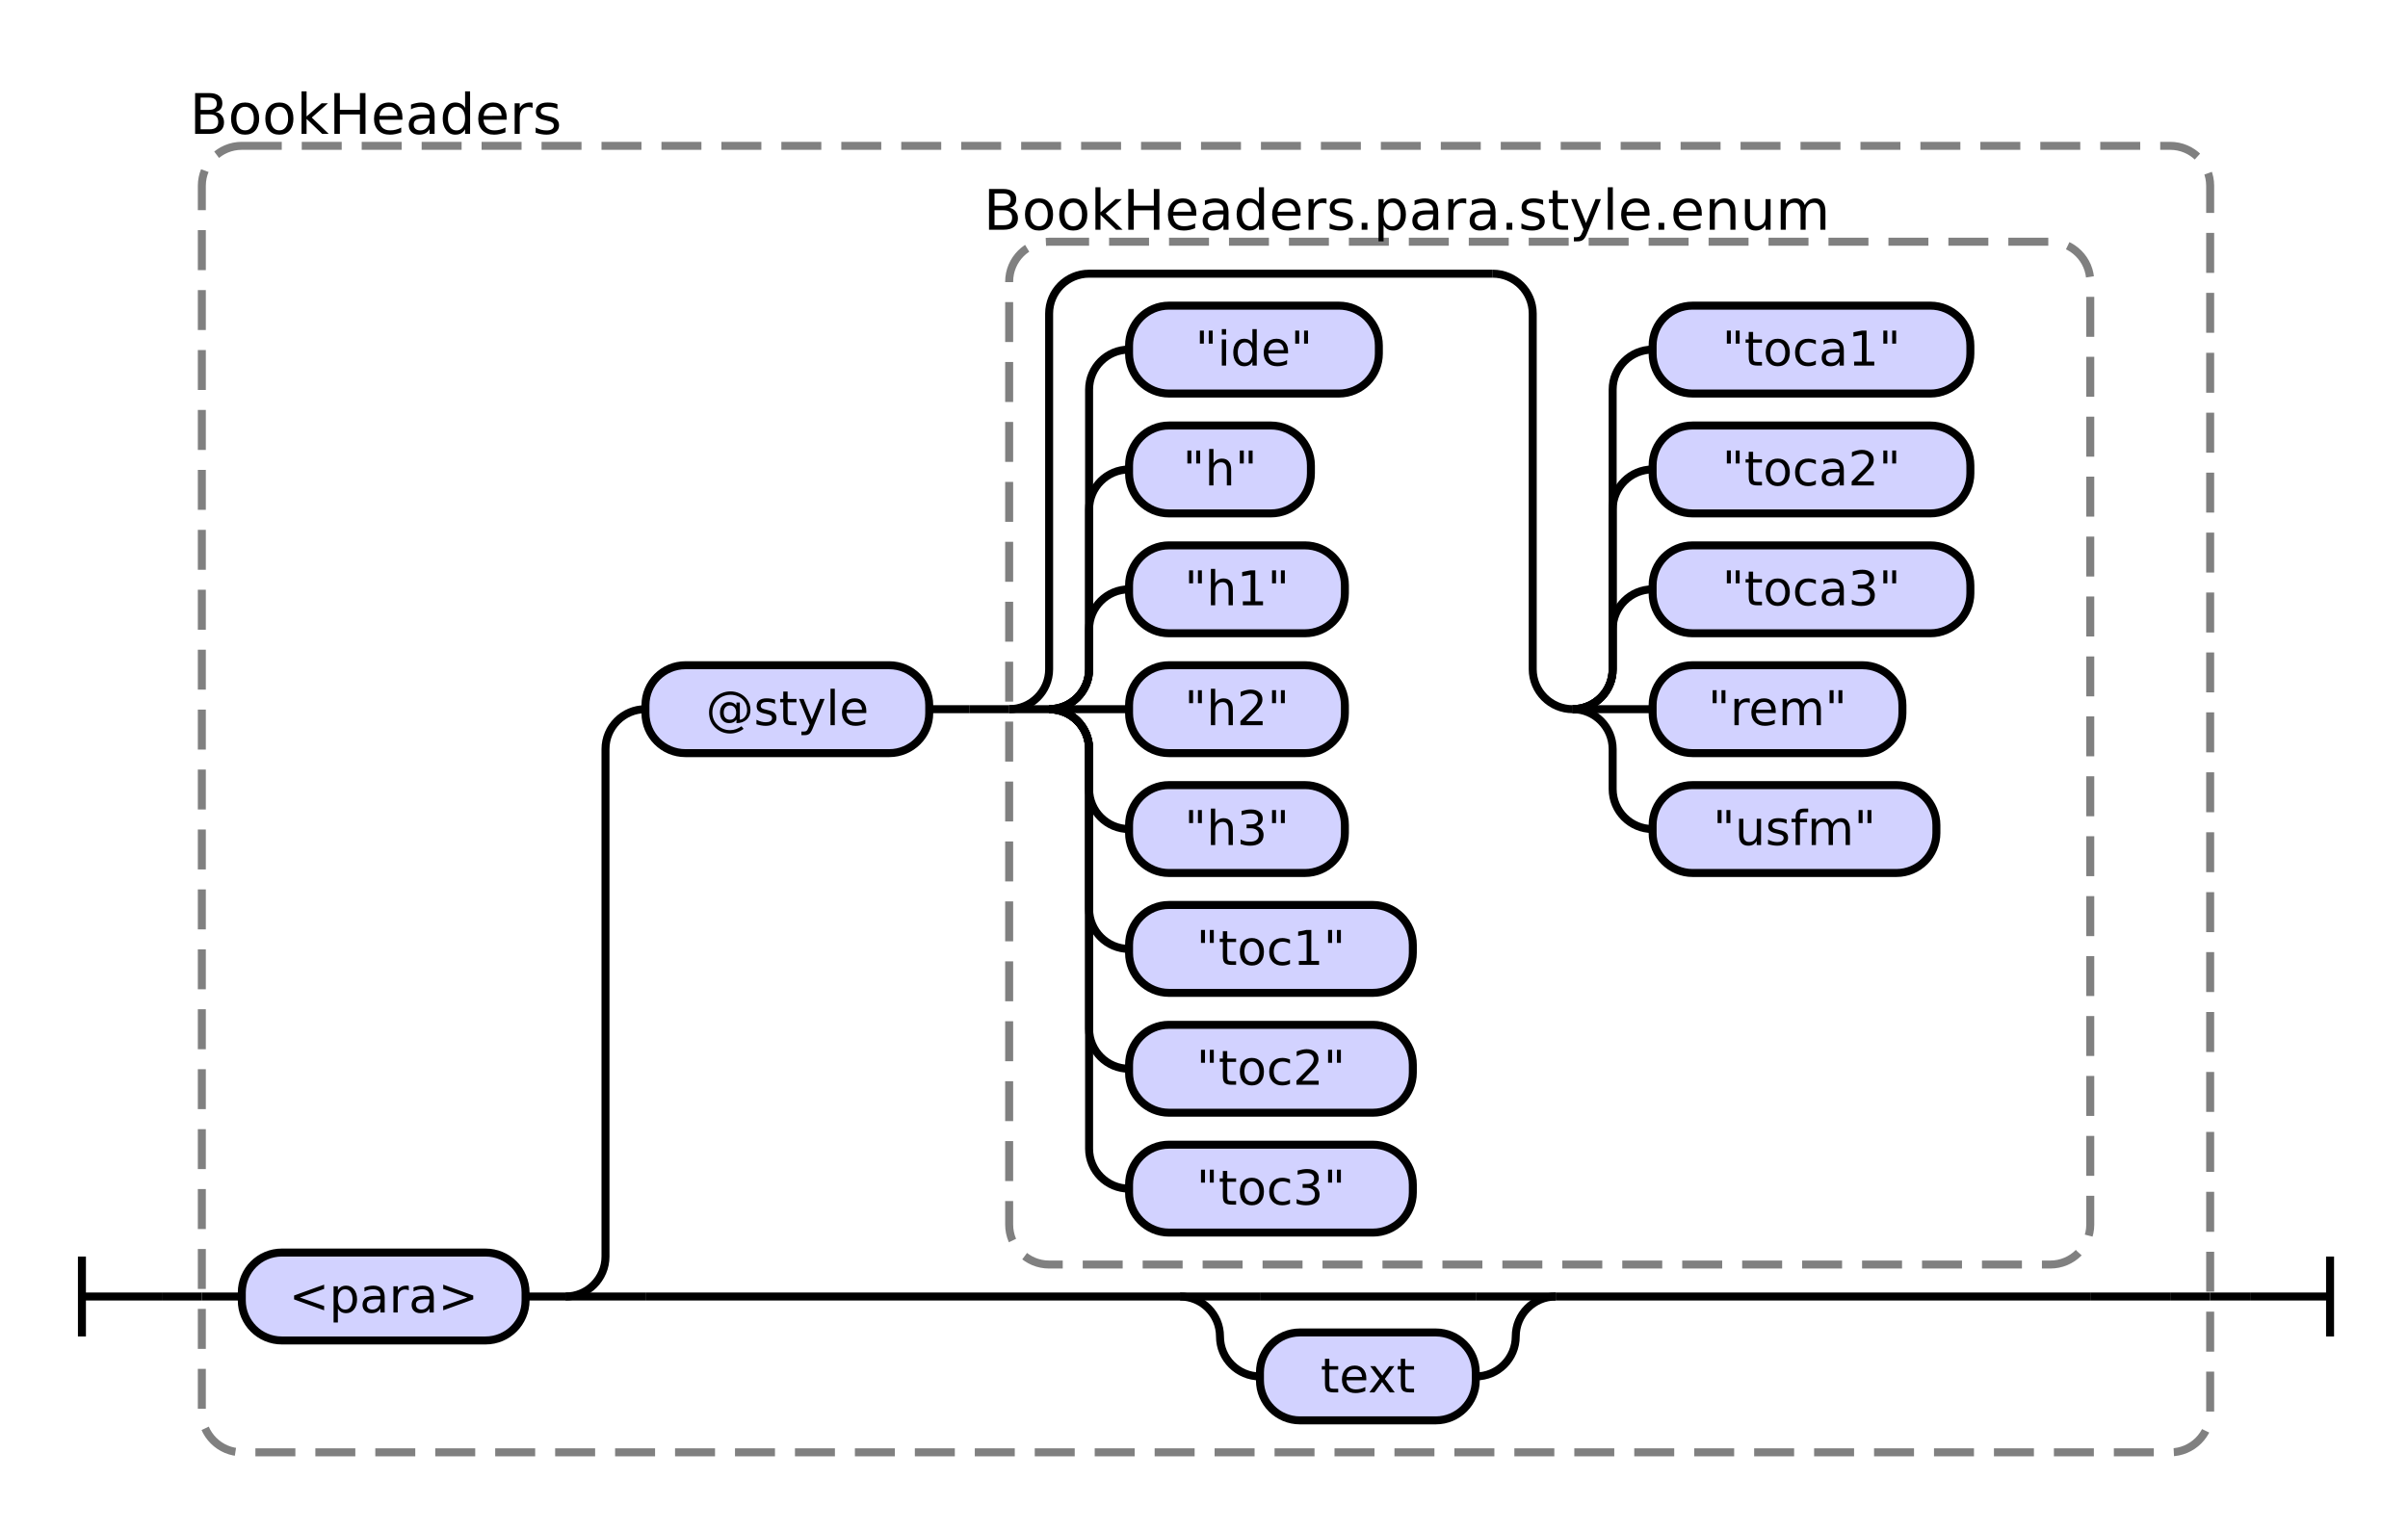
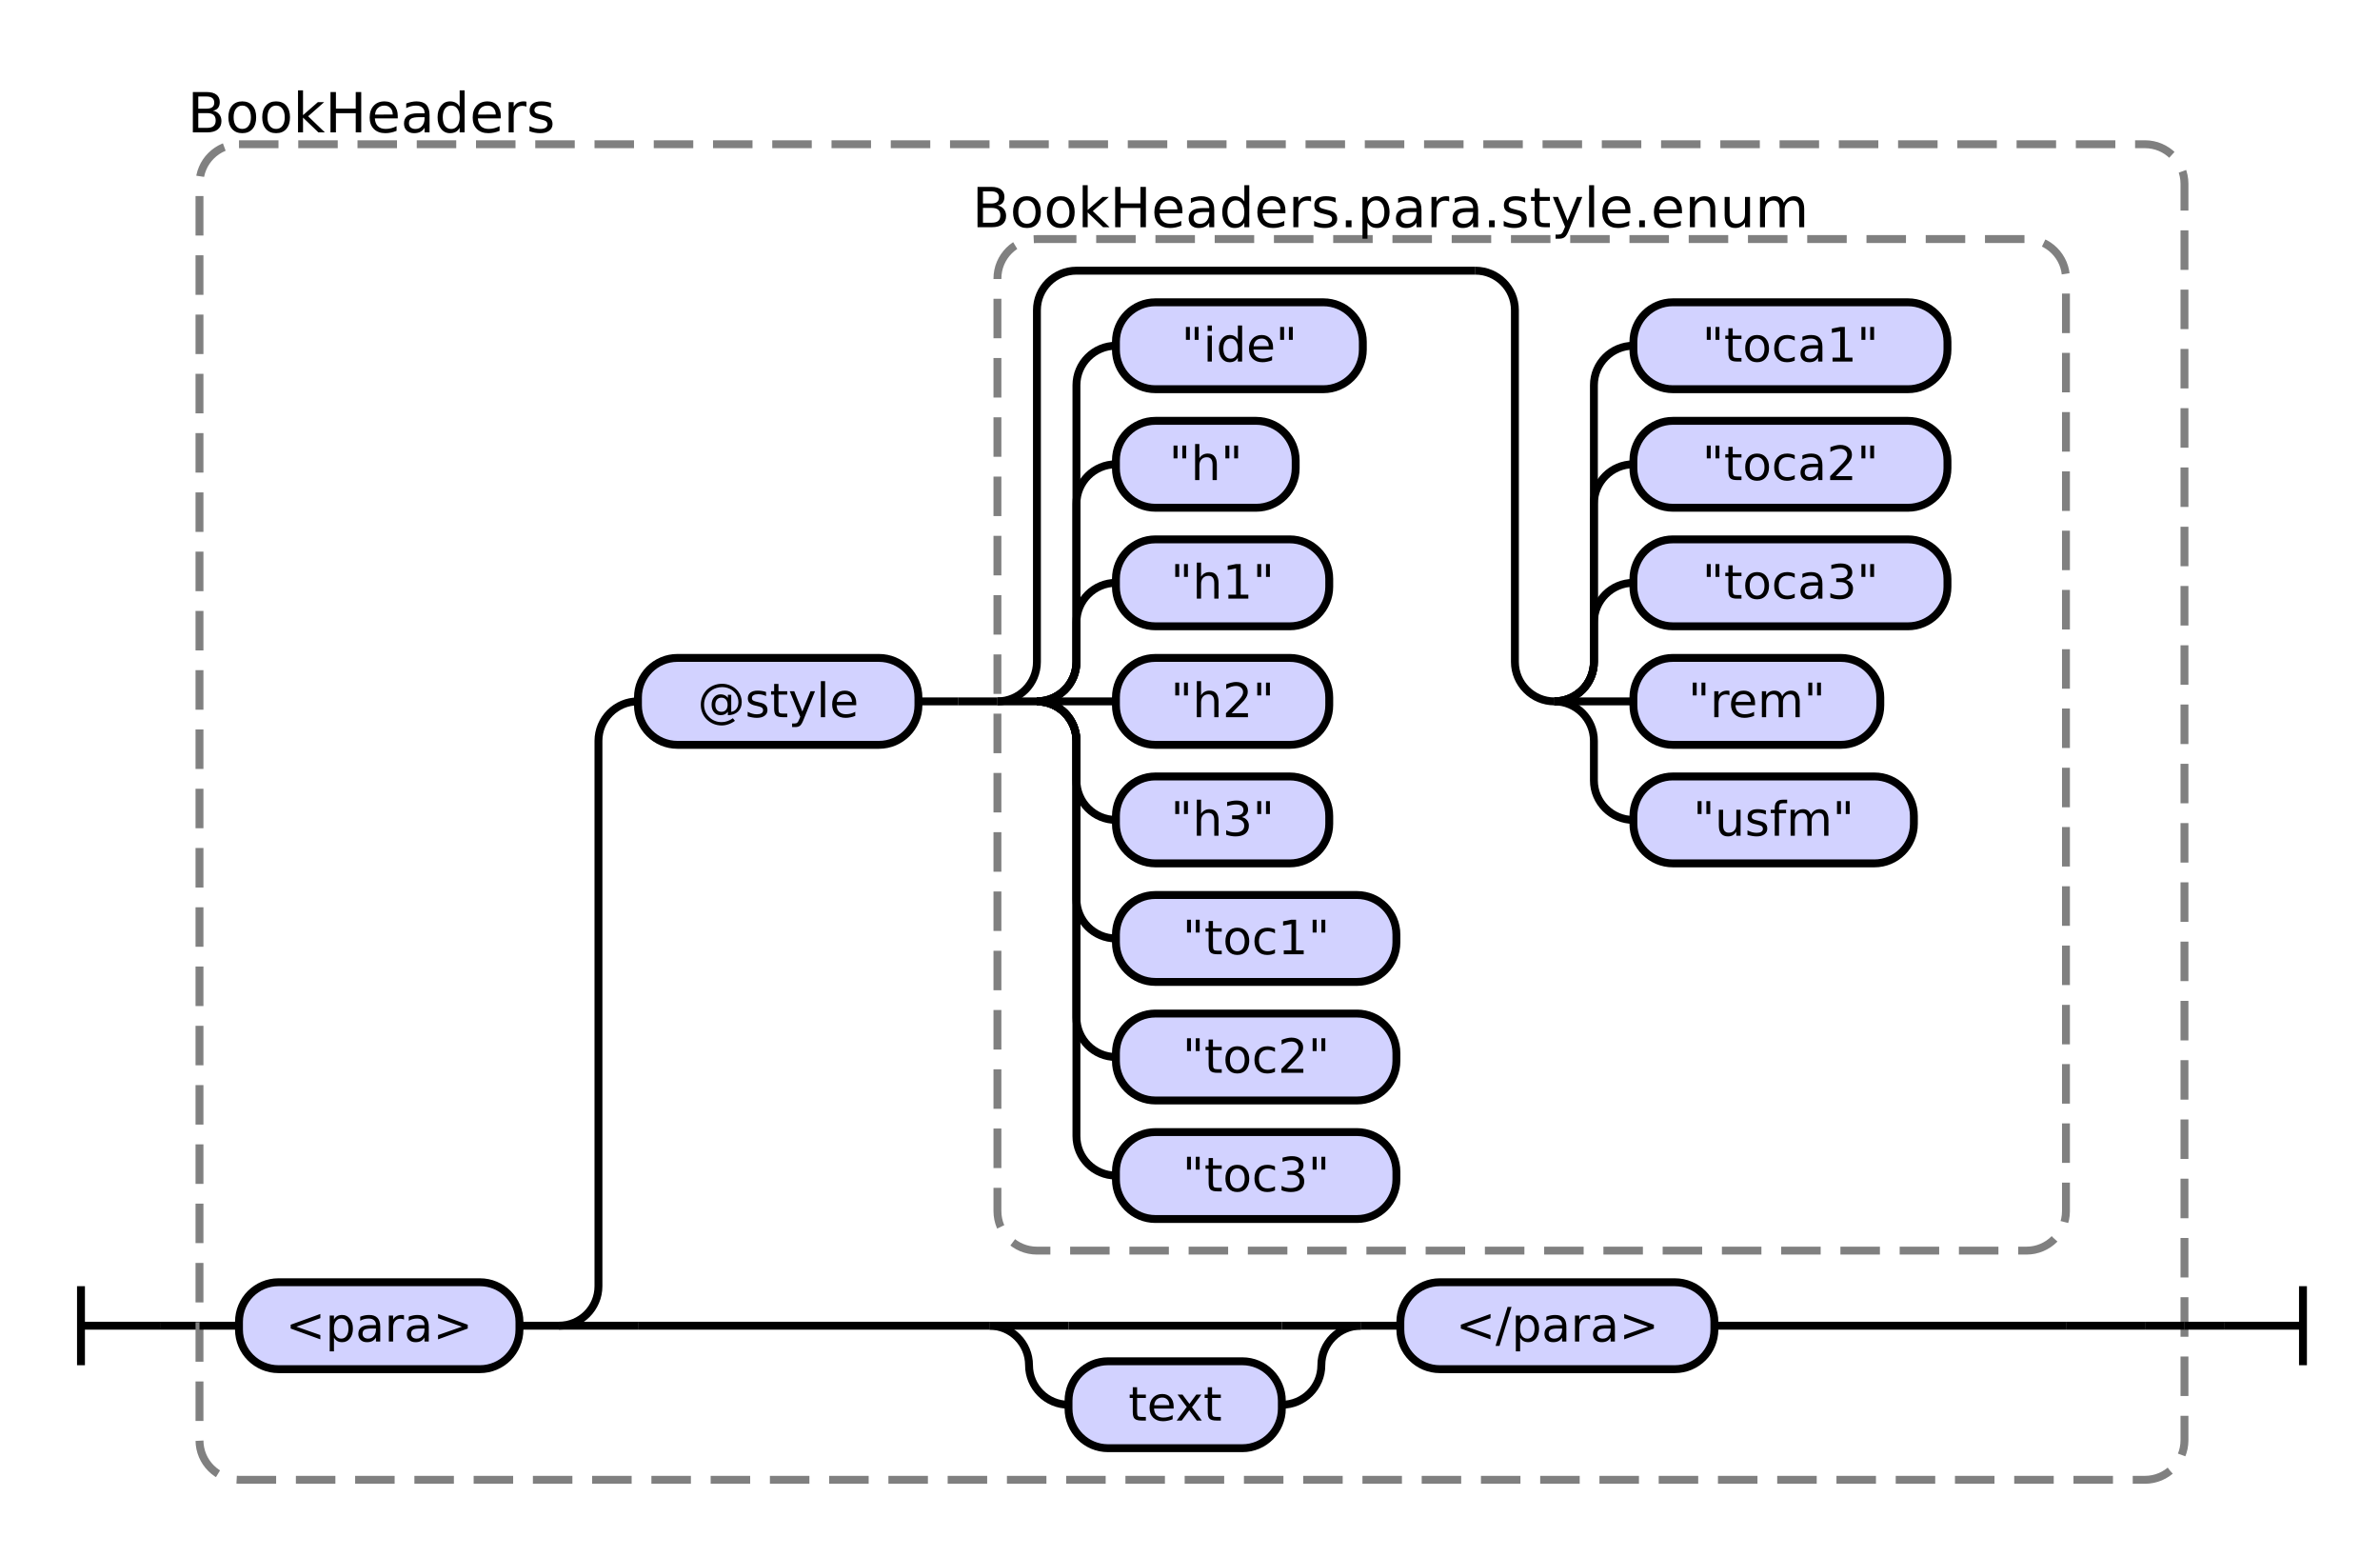
- <svg xmlns="http://www.w3.org/2000/svg" class="railroad-diagram" height="383" viewBox="0 0 602.5 383" width="602.5">
+ <svg xmlns="http://www.w3.org/2000/svg" class="railroad-diagram" height="394" viewBox="0 0 602.5 394" width="602.5">
  <g transform="translate(.5 .5)">
    <style>/*  */
    svg.railroad-diagram {
        background-color:hsl(30,20%,95%);
    }
    svg.railroad-diagram path {
        stroke-width: 2;
        stroke: black;
        fill: none;
    }
    svg.railroad-diagram text {
        font-size: 12px;
        text-anchor: middle;
        font-family: DejaVu Sans;
    }
    svg.railroad-diagram text.label {
        text-anchor:start;
    }
    svg.railroad-diagram text.comment {
        font-family: DejaVu Sans;
        font-size: 14px;
    }
    svg.railroad-diagram rect{
        stroke-width: 2;
        stroke:black;
        fill: rgb(210, 210, 255);
    }
    svg.railroad-diagram rect.group-box {
        stroke: gray;
        stroke-dasharray: 10 5;
        fill: none;
    }
    .terminal {
        font-family: DejaVu Sans;
    }

/*  */
</style>
    <g>
-       <path d="M 20 314 v 20 m 0 -10 h 20" />
+       <path d="M 20 325 v 20 m 0 -10 h 20" />
    </g>
-     <path d="M 40 324 h 10" />
+     <path d="M 40 335 h 10" />
    <g>
-       <path d="M 50 324 h 0.0" />
-       <path d="M 552.5 324 h 0.0" />
-       <rect class="group-box" height="327" rx="10" ry="10" width="502.5" x="50.0" y="36" />
+       <path d="M 50 335 h 0.0" />
+       <path d="M 552.5 335 h 0.0" />
+       <rect class="group-box" height="338" rx="10" ry="10" width="502.5" x="50.0" y="36" />
      <g>
-         <path d="M 50.0 324 h 10.0" />
-         <path d="M 542.5 324 h 10.0" />
+         <path d="M 50.0 335 h 10.0" />
+         <path d="M 542.5 335 h 10.0" />
        <g class="terminal ">
-           <path d="M 60.0 324 h 0.0" />
-           <path d="M 131.0 324 h 0.0" />
-           <rect height="22" rx="10" ry="10" width="71.0" x="60.0" y="313" />
-           <text x="95.5" y="328">&lt;para&gt;</text>
+           <path d="M 60.0 335 h 0.0" />
+           <path d="M 131.0 335 h 0.0" />
+           <rect height="22" rx="10" ry="10" width="71.0" x="60.0" y="324" />
+           <text x="95.5" y="339">&lt;para&gt;</text>
        </g>
-         <path d="M 131.0 324 h 10" />
+         <path d="M 131.0 335 h 10" />
        <g>
-           <path d="M 141.0 324 h 0.0" />
-           <path d="M 542.5 324 h 0.0" />
-           <path d="M 141.0 324 a 10 10 0 0 0 10 -10 v -127 a 10 10 0 0 1 10 -10" />
+           <path d="M 141.0 335 h 0.0" />
+           <path d="M 542.5 335 h 0.0" />
+           <path d="M 141.0 335 a 10 10 0 0 0 10 -10 v -138 a 10 10 0 0 1 10 -10" />
          <g>
            <path d="M 161.0 177 h 0.0" />
            <path d="M 522.5 177 h 0.0" />
            <g class="terminal ">
              <path d="M 161.0 177 h 0.0" />
              <path d="M 232.0 177 h 0.0" />
              <rect height="22" rx="10" ry="10" width="71.0" x="161.0" y="166" />
              <text x="196.5" y="181">@style</text>
            </g>
            <path d="M 232.0 177 h 10" />
            <path d="M 242.0 177 h 10" />
            <g>
              <path d="M 252.0 177 h 0.0" />
              <path d="M 522.5 177 h 0.0" />
              <rect class="group-box" height="256" rx="10" ry="10" width="270.5" x="252.0" y="60" />
              <g>
                <path d="M 252.0 177 h 0.0" />
                <path d="M 522.5 177 h 0.0" />
                <path d="M 252.0 177 a 10 10 0 0 0 10 -10 v -89 a 10 10 0 0 1 10 -10 h 101.0" />
                <path d="M 252.0 177 h 10" />
                <g>
                  <path d="M 262.0 177 h 0.0" />
                  <path d="M 262.0 177 a 10 10 0 0 0 10 -10 v -10 a 10 10 0 0 1 10 -10" />
                  <g class="terminal ">
                    <path d="M 282.0 147 h 0.0" />
                    <path d="M 336.0 147 h 0.0" />
                    <rect height="22" rx="10" ry="10" width="54.0" x="282.0" y="136" />
                    <text x="309.0" y="151">"h1"</text>
                  </g>
                  <path d="M 262.0 177 a 10 10 0 0 0 10 -10 v -40 a 10 10 0 0 1 10 -10" />
                  <g class="terminal ">
                    <path d="M 282.0 117 h 0.0" />
                    <path d="M 327.5 117 h 0.0" />
                    <rect height="22" rx="10" ry="10" width="45.5" x="282.0" y="106" />
                    <text x="304.75" y="121">"h"</text>
                  </g>
                  <path d="M 262.0 177 a 10 10 0 0 0 10 -10 v -70 a 10 10 0 0 1 10 -10" />
                  <g class="terminal ">
                    <path d="M 282.0 87 h 0.0" />
                    <path d="M 344.5 87 h 0.0" />
                    <rect height="22" rx="10" ry="10" width="62.5" x="282.0" y="76" />
                    <text x="313.25" y="91">"ide"</text>
                  </g>
                  <path d="M 262.0 177 h 20" />
                  <g class="terminal ">
                    <path d="M 282.0 177 h 0.0" />
                    <path d="M 336.0 177 h 0.0" />
                    <rect height="22" rx="10" ry="10" width="54.0" x="282.0" y="166" />
                    <text x="309.0" y="181">"h2"</text>
                  </g>
                  <path d="M 262.0 177 a 10 10 0 0 1 10 10 v 10 a 10 10 0 0 0 10 10" />
                  <g class="terminal ">
                    <path d="M 282.0 207 h 0.0" />
                    <path d="M 336.0 207 h 0.0" />
                    <rect height="22" rx="10" ry="10" width="54.0" x="282.0" y="196" />
                    <text x="309.0" y="211">"h3"</text>
                  </g>
                  <path d="M 262.0 177 a 10 10 0 0 1 10 10 v 40 a 10 10 0 0 0 10 10" />
                  <g class="terminal ">
                    <path d="M 282.0 237 h 0.0" />
                    <path d="M 353.0 237 h 0.0" />
                    <rect height="22" rx="10" ry="10" width="71.0" x="282.0" y="226" />
                    <text x="317.5" y="241">"toc1"</text>
                  </g>
                  <path d="M 262.0 177 a 10 10 0 0 1 10 10 v 70 a 10 10 0 0 0 10 10" />
                  <g class="terminal ">
                    <path d="M 282.0 267 h 0.0" />
                    <path d="M 353.0 267 h 0.0" />
                    <rect height="22" rx="10" ry="10" width="71.0" x="282.0" y="256" />
                    <text x="317.5" y="271">"toc2"</text>
                  </g>
                  <path d="M 262.0 177 a 10 10 0 0 1 10 10 v 100 a 10 10 0 0 0 10 10" />
                  <g class="terminal ">
                    <path d="M 282.0 297 h 0.0" />
                    <path d="M 353.0 297 h 0.0" />
                    <rect height="22" rx="10" ry="10" width="71.0" x="282.0" y="286" />
                    <text x="317.5" y="301">"toc3"</text>
                  </g>
                </g>
                <path d="M 373.0 68 a 10 10 0 0 1 10 10 v 89 a 10 10 0 0 0 10 10" />
                <g>
                  <path d="M 393.0 177 h 0.0" />
                  <path d="M 393.0 177 a 10 10 0 0 0 10 -10 v -10 a 10 10 0 0 1 10 -10" />
                  <g class="terminal ">
                    <path d="M 413.0 147 h 0.0" />
                    <path d="M 492.5 147 h 0.0" />
                    <rect height="22" rx="10" ry="10" width="79.5" x="413.0" y="136" />
                    <text x="452.75" y="151">"toca3"</text>
                  </g>
                  <path d="M 393.0 177 a 10 10 0 0 0 10 -10 v -40 a 10 10 0 0 1 10 -10" />
                  <g class="terminal ">
                    <path d="M 413.0 117 h 0.0" />
                    <path d="M 492.5 117 h 0.0" />
                    <rect height="22" rx="10" ry="10" width="79.5" x="413.0" y="106" />
                    <text x="452.75" y="121">"toca2"</text>
                  </g>
                  <path d="M 393.0 177 a 10 10 0 0 0 10 -10 v -70 a 10 10 0 0 1 10 -10" />
                  <g class="terminal ">
                    <path d="M 413.0 87 h 0.0" />
                    <path d="M 492.5 87 h 0.0" />
                    <rect height="22" rx="10" ry="10" width="79.5" x="413.0" y="76" />
                    <text x="452.75" y="91">"toca1"</text>
                  </g>
                  <path d="M 393.0 177 h 20" />
                  <g class="terminal ">
                    <path d="M 413.0 177 h 0.0" />
                    <path d="M 475.5 177 h 0.0" />
                    <rect height="22" rx="10" ry="10" width="62.5" x="413.0" y="166" />
                    <text x="444.25" y="181">"rem"</text>
                  </g>
                  <path d="M 393.0 177 a 10 10 0 0 1 10 10 v 10 a 10 10 0 0 0 10 10" />
                  <g class="terminal ">
                    <path d="M 413.0 207 h 0.0" />
                    <path d="M 484.0 207 h 0.0" />
                    <rect height="22" rx="10" ry="10" width="71.0" x="413.0" y="196" />
                    <text x="448.5" y="211">"usfm"</text>
                  </g>
                </g>
              </g>
              <g class="non-terminal ">
                <path d="M 252.0 52 h 0.0" />
                <path d="M 451.0 52 h 0.0" />
                <text class="comment" x="351.5" y="57">BookHeaders.para.style.enum</text>
              </g>
            </g>
          </g>
-           <path d="M 141.0 324 h 20" />
+           <path d="M 141.0 335 h 20" />
          <g>
-             <path d="M 161.0 324 h 133.75" />
-             <path d="M 388.75 324 h 133.75" />
-             <path d="M 294.75 324 h 20" />
+             <path d="M 161.0 335 h 89.0" />
+             <path d="M 433.5 335 h 89.0" />
            <g>
-               <path d="M 314.75 324 h 54.0" />
-             </g>
-             <path d="M 368.75 324 h 20" />
-             <path d="M 294.75 324 a 10 10 0 0 1 10 10 v 0 a 10 10 0 0 0 10 10" />
+               <path d="M 250.0 335 h 0.0" />
+               <path d="M 344.0 335 h 0.0" />
+               <path d="M 250.0 335 h 20" />
+               <g>
+                 <path d="M 270.0 335 h 54.0" />
+               </g>
+               <path d="M 324.0 335 h 20" />
+               <path d="M 250.0 335 a 10 10 0 0 1 10 10 v 0 a 10 10 0 0 0 10 10" />
+               <g class="terminal ">
+                 <path d="M 270.0 355 h 0.0" />
+                 <path d="M 324.0 355 h 0.0" />
+                 <rect height="22" rx="10" ry="10" width="54.0" x="270.0" y="344" />
+                 <text x="297.0" y="359">text</text>
+               </g>
+               <path d="M 324.0 355 a 10 10 0 0 0 10 -10 v 0 a 10 10 0 0 1 10 -10" />
+             </g>
+             <path d="M 344.0 335 h 10" />
            <g class="terminal ">
-               <path d="M 314.75 344 h 0.0" />
-               <path d="M 368.75 344 h 0.0" />
-               <rect height="22" rx="10" ry="10" width="54.0" x="314.75" y="333" />
-               <text x="341.75" y="348">text</text>
-             </g>
-             <path d="M 368.75 344 a 10 10 0 0 0 10 -10 v 0 a 10 10 0 0 1 10 -10" />
+               <path d="M 354.0 335 h 0.0" />
+               <path d="M 433.5 335 h 0.0" />
+               <rect height="22" rx="10" ry="10" width="79.5" x="354.0" y="324" />
+               <text x="393.75" y="339">&lt;/para&gt;</text>
+             </g>
          </g>
-           <path d="M 522.5 324 h 20" />
+           <path d="M 522.5 335 h 20" />
        </g>
      </g>
      <g class="non-terminal ">
        <path d="M 50.0 28 h 0.0" />
        <path d="M 137.0 28 h 0.0" />
        <text class="comment" x="93.5" y="33">BookHeaders</text>
      </g>
    </g>
-     <path d="M 552.5 324 h 10" />
-     <path d="M 562.5 324 h 20 m 0 -10 v 20" />
+     <path d="M 552.5 335 h 10" />
+     <path d="M 562.5 335 h 20 m 0 -10 v 20" />
  </g>
</svg>
